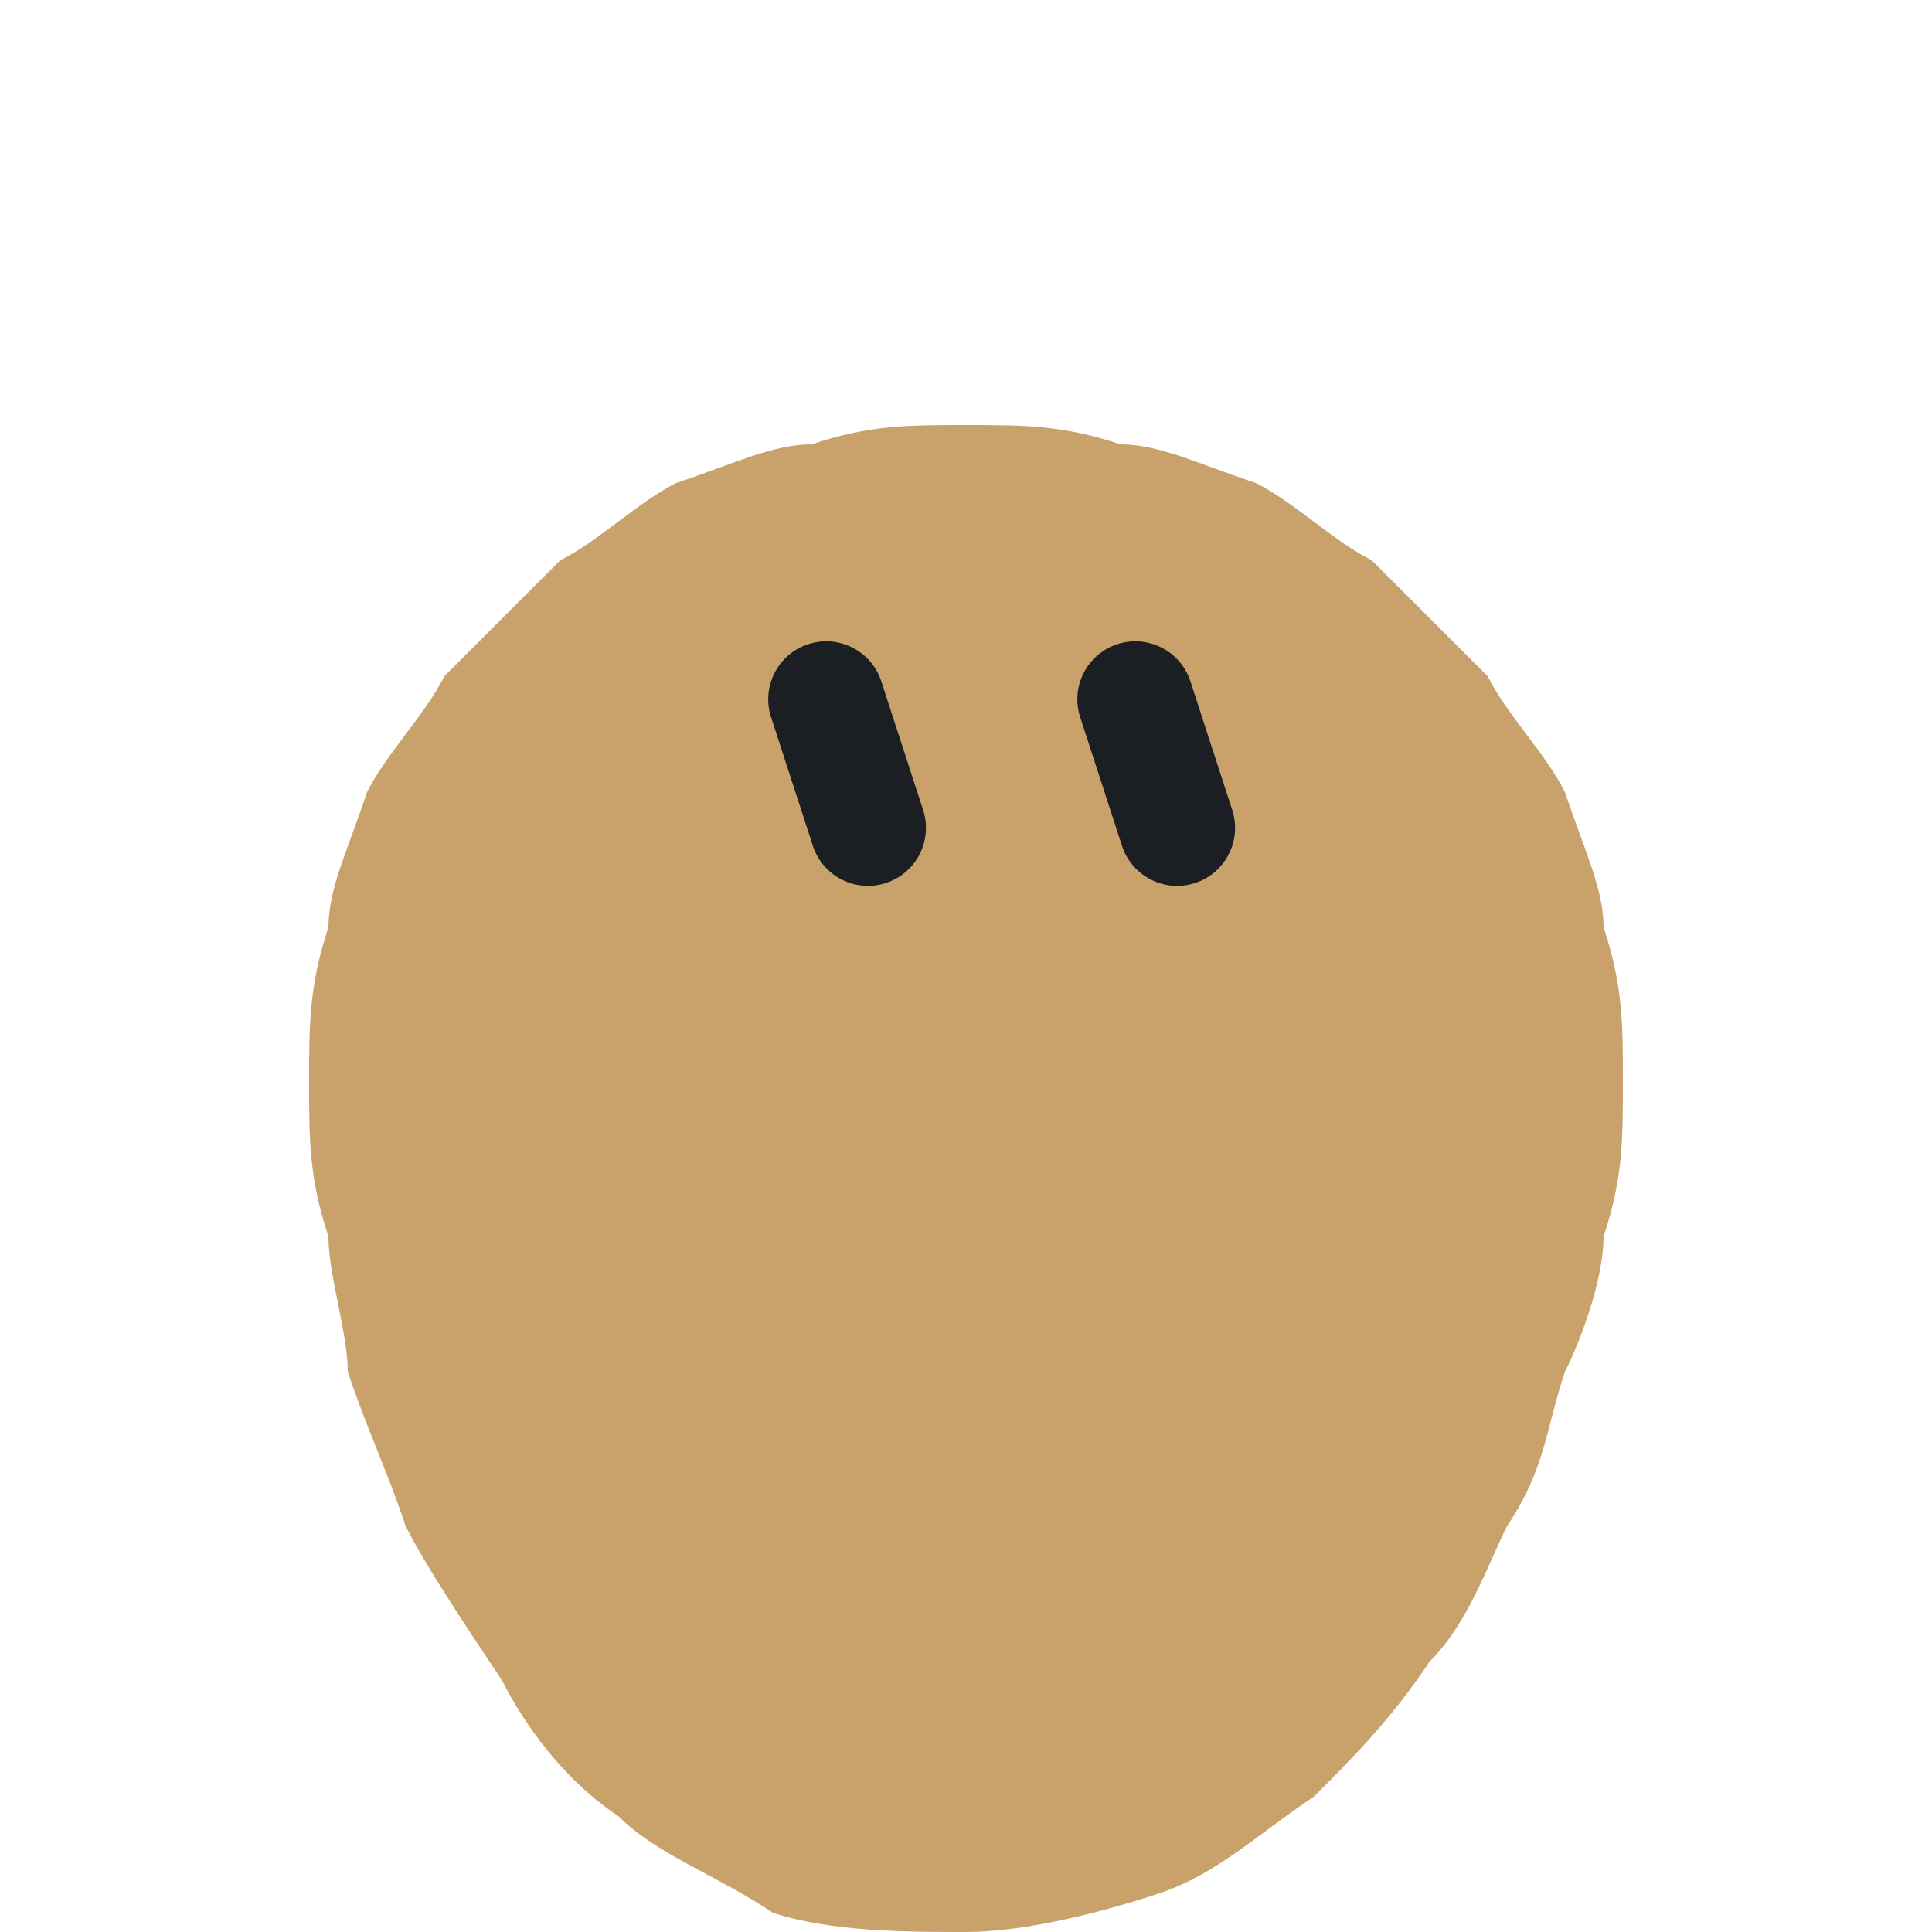
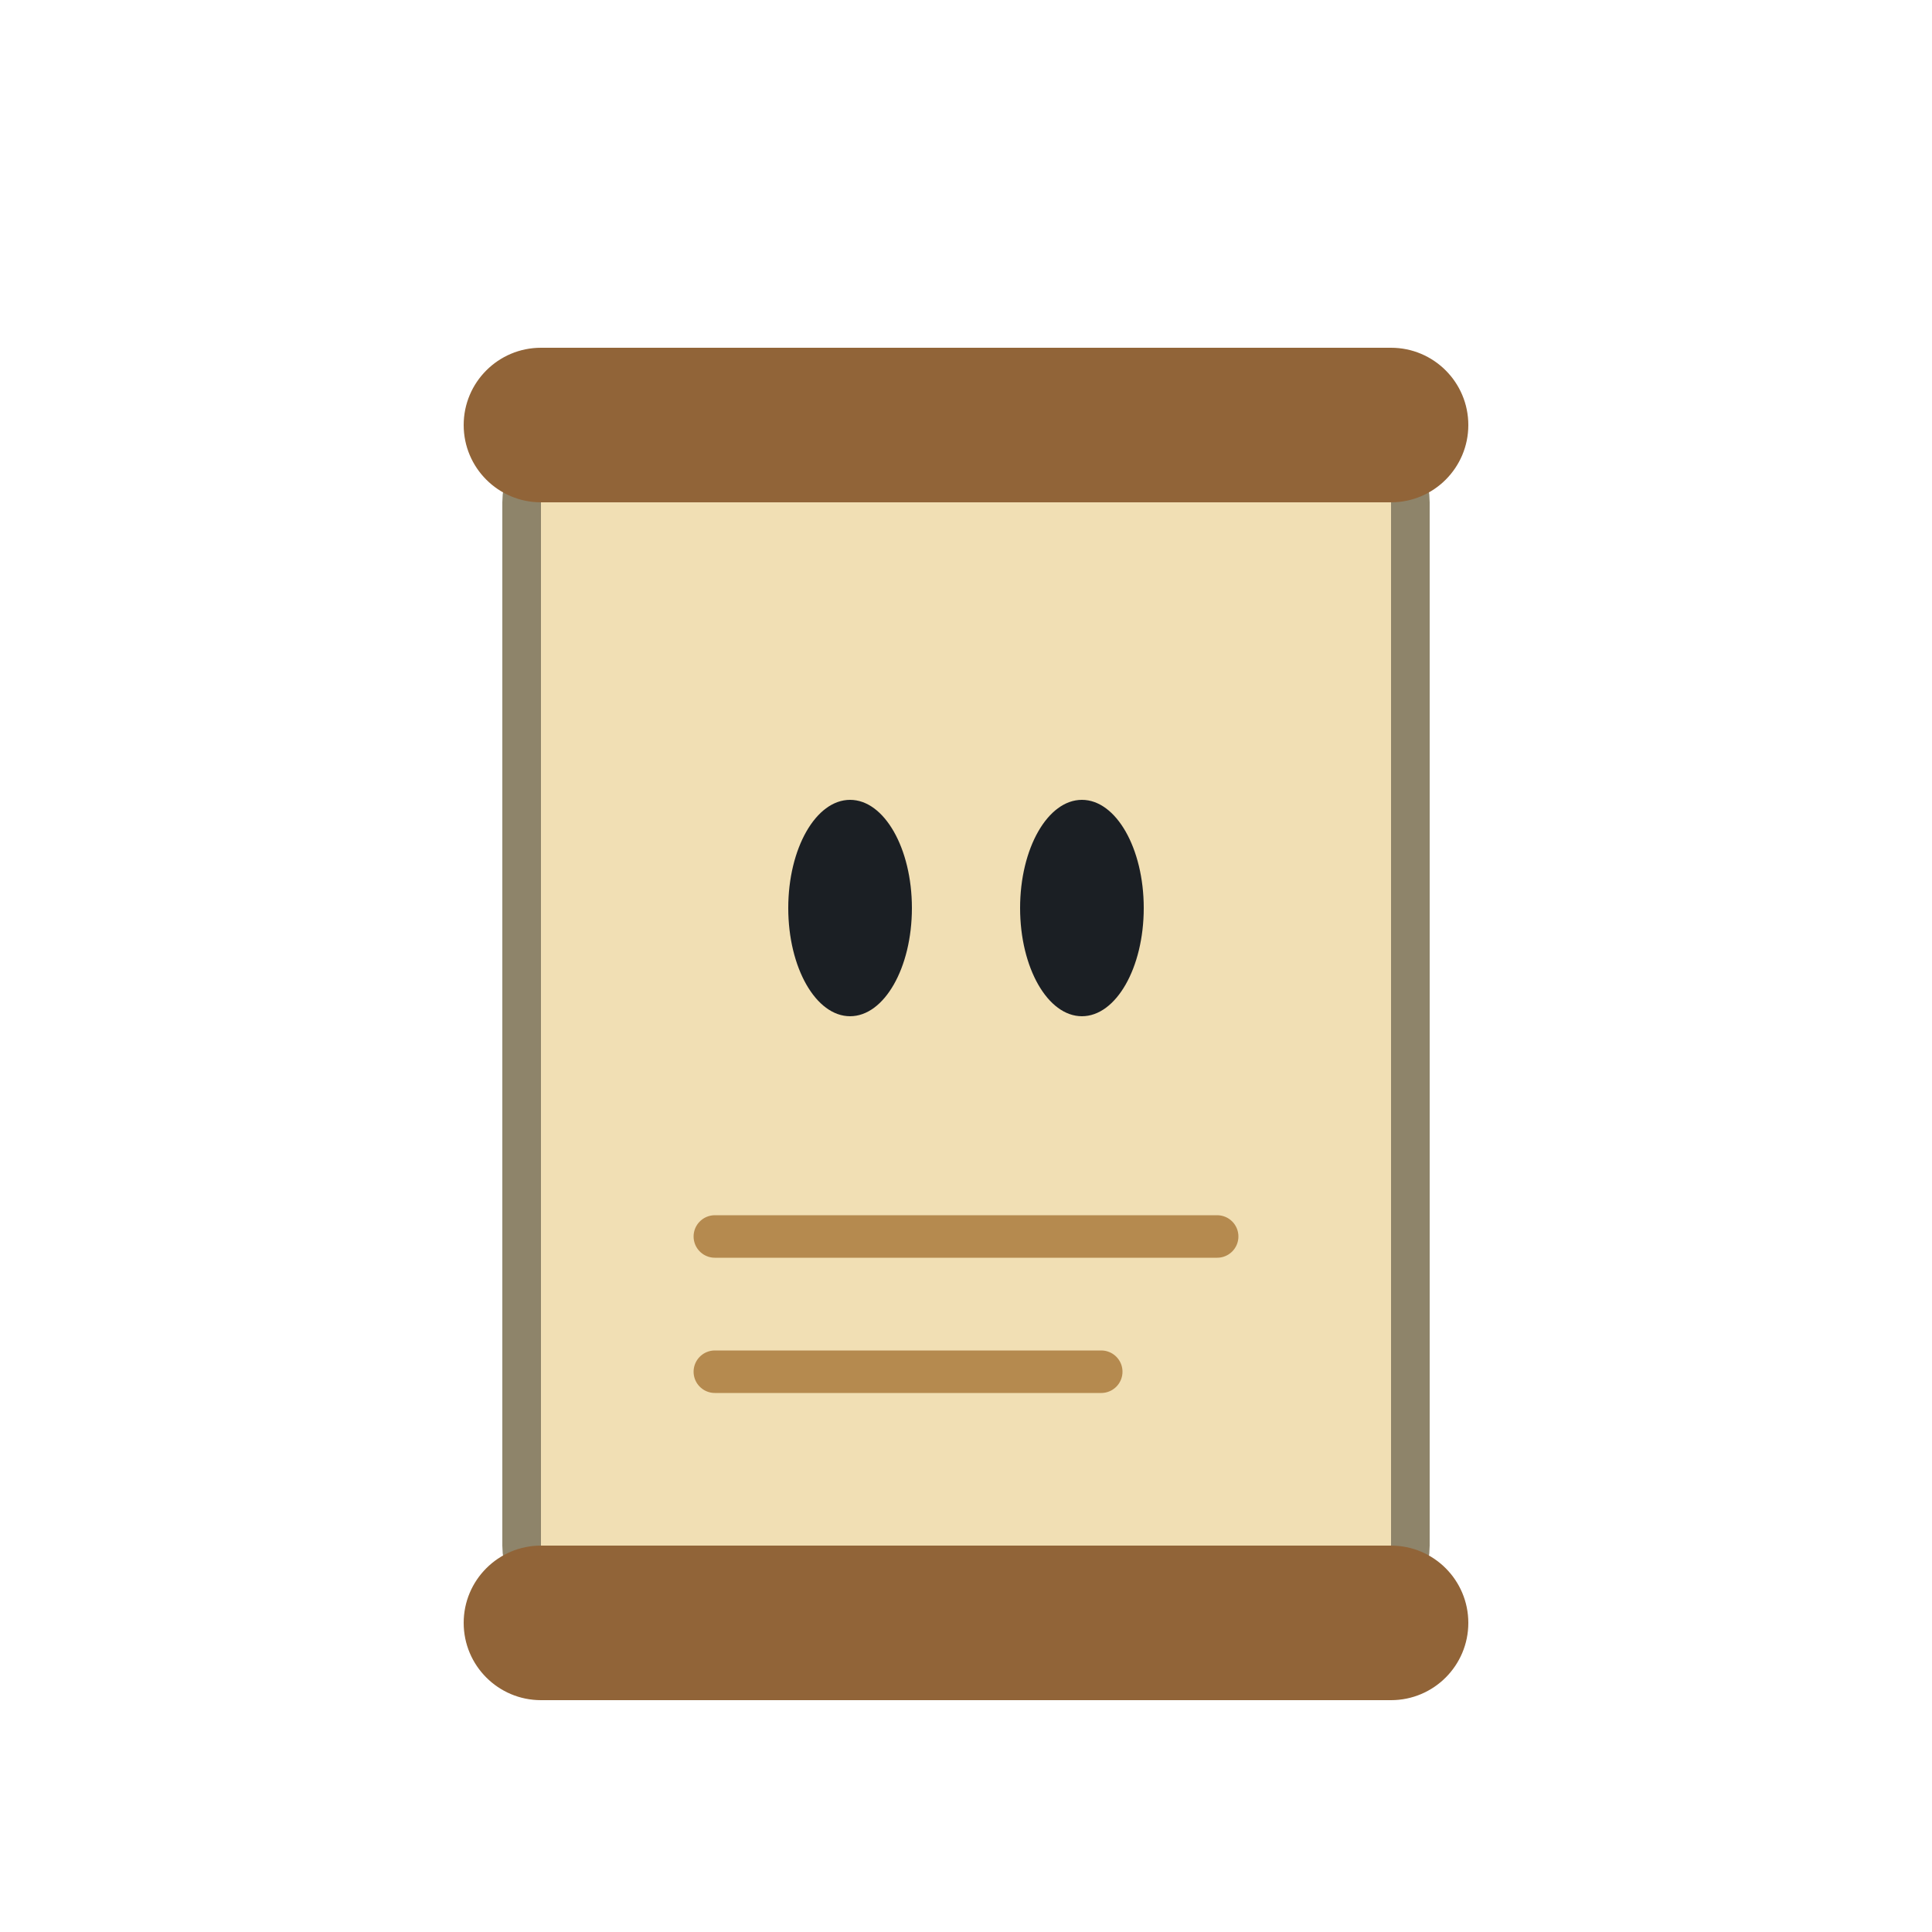
- <svg xmlns="http://www.w3.org/2000/svg" viewBox="0 0 100 100" role="img" aria-label="Librarian: a settled droplet that keeps the record">
-   <g class="b">
-     <path d="M84 56C84 59 84 61 83 64C83 66 82 69 81 71C80 74 80 76 78 79C77 81 76 84 74 86C72 89 70 91 68 93C65 95 63 97 60 98C57 99 53 100 50 100C47 100 43 100 40 99C37 97 34 96 32 94C29 92 27 89 26 87C24 84 22 81 21 79C20 76 19 74 18 71C18 69 17 66 17 64C16 61 16 59 16 56C16 53 16 51 17 48C17 46 18 44 19 41C20 39 22 37 23 35C25 33 27 31 29 29C31 28 33 26 35 25C38 24 40 23 42 23C45 22 47 22 50 22C53 22 55 22 58 23C60 23 62 24 65 25C67 26 69 28 71 29C73 31 75 33 77 35C78 37 80 39 81 41C82 44 83 46 83 48C84 51 84 53 84 56Z" fill="#c9a26b" />
-     <g transform="rotate(-18 44 40)">
-       <rect class="e" x="41" y="33" width="6" height="13" rx="3" fill="#1b1f24" />
-     </g>
-     <g transform="rotate(-18 60 40)">
-       <rect class="e" x="57" y="33" width="6" height="13" rx="3" fill="#1b1f24" />
+ <svg xmlns="http://www.w3.org/2000/svg" viewBox="0 0 100 100" role="img" aria-label="Librarian as a keeper of the long list, winter holidays" stroke-linecap="round" stroke-linejoin="round">
+   <g class="s">
+     <g class="q">
+       <rect x="28" y="24" width="44" height="58" rx="2" fill="#f1dfb4" stroke="#8e846a" stroke-width="4" paint-order="stroke" />
+       <rect x="24" y="18" width="52" height="8" rx="4" fill="#916438" />
+       <rect x="24" y="80" width="52" height="8" rx="4" fill="#916438" />
+       <path d="M37 64H63M37 71H57" fill="none" stroke="#b58a4f" stroke-width="2.2" />
+       <g class="g" fill="#1b1f24">
+         <ellipse cx="44" cy="47" rx="3.2" ry="5.6" />
+         <ellipse cx="56" cy="47" rx="3.2" ry="5.6" />
+       </g>
    </g>
  </g>
</svg>
